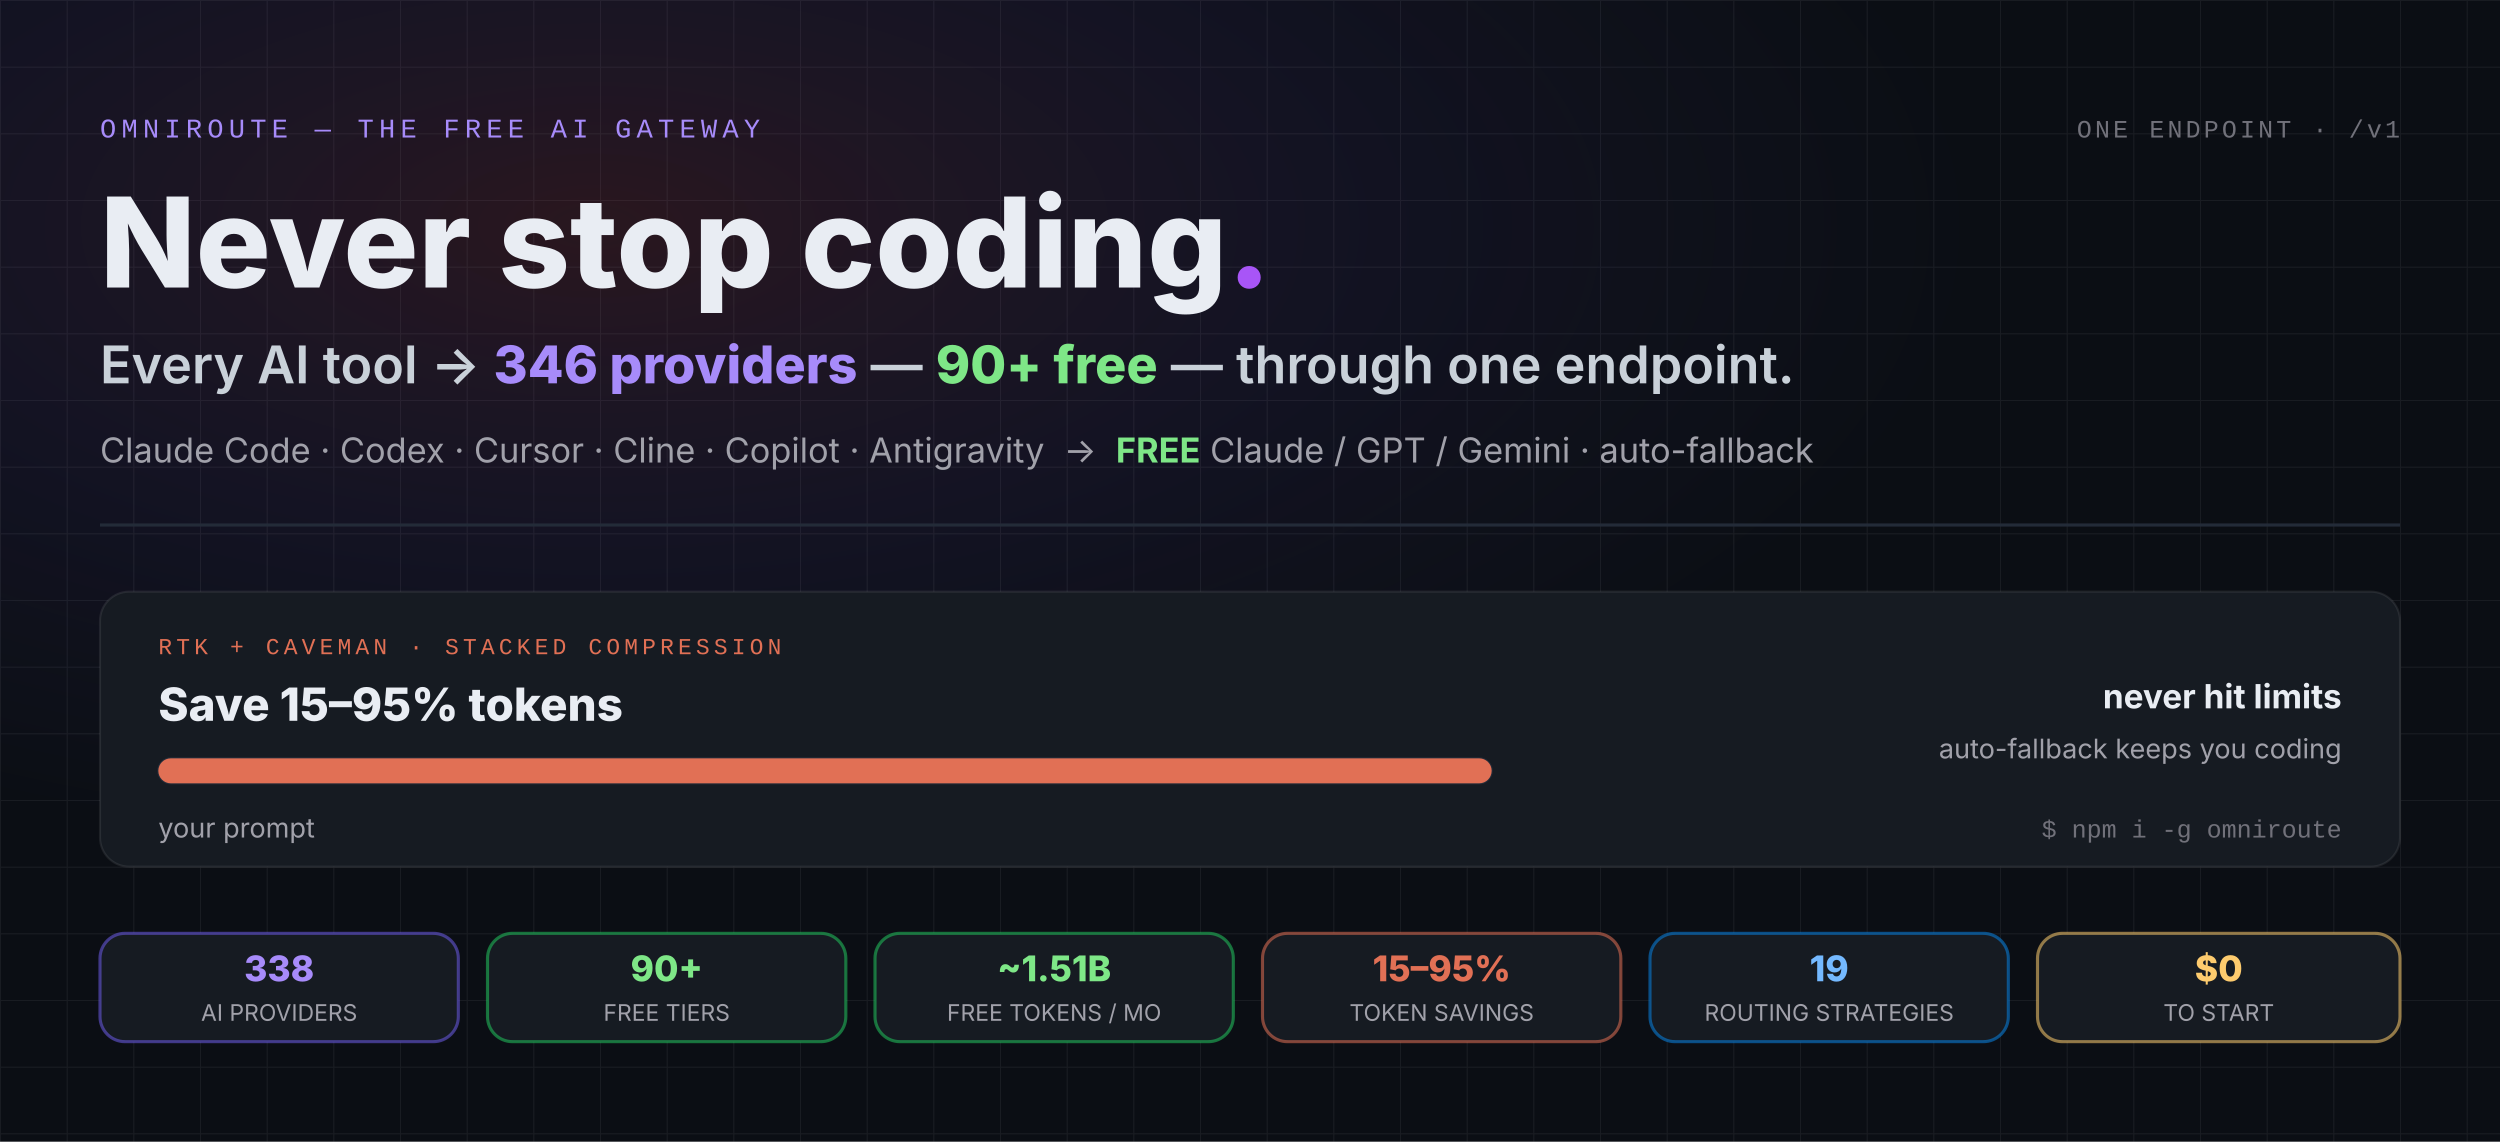
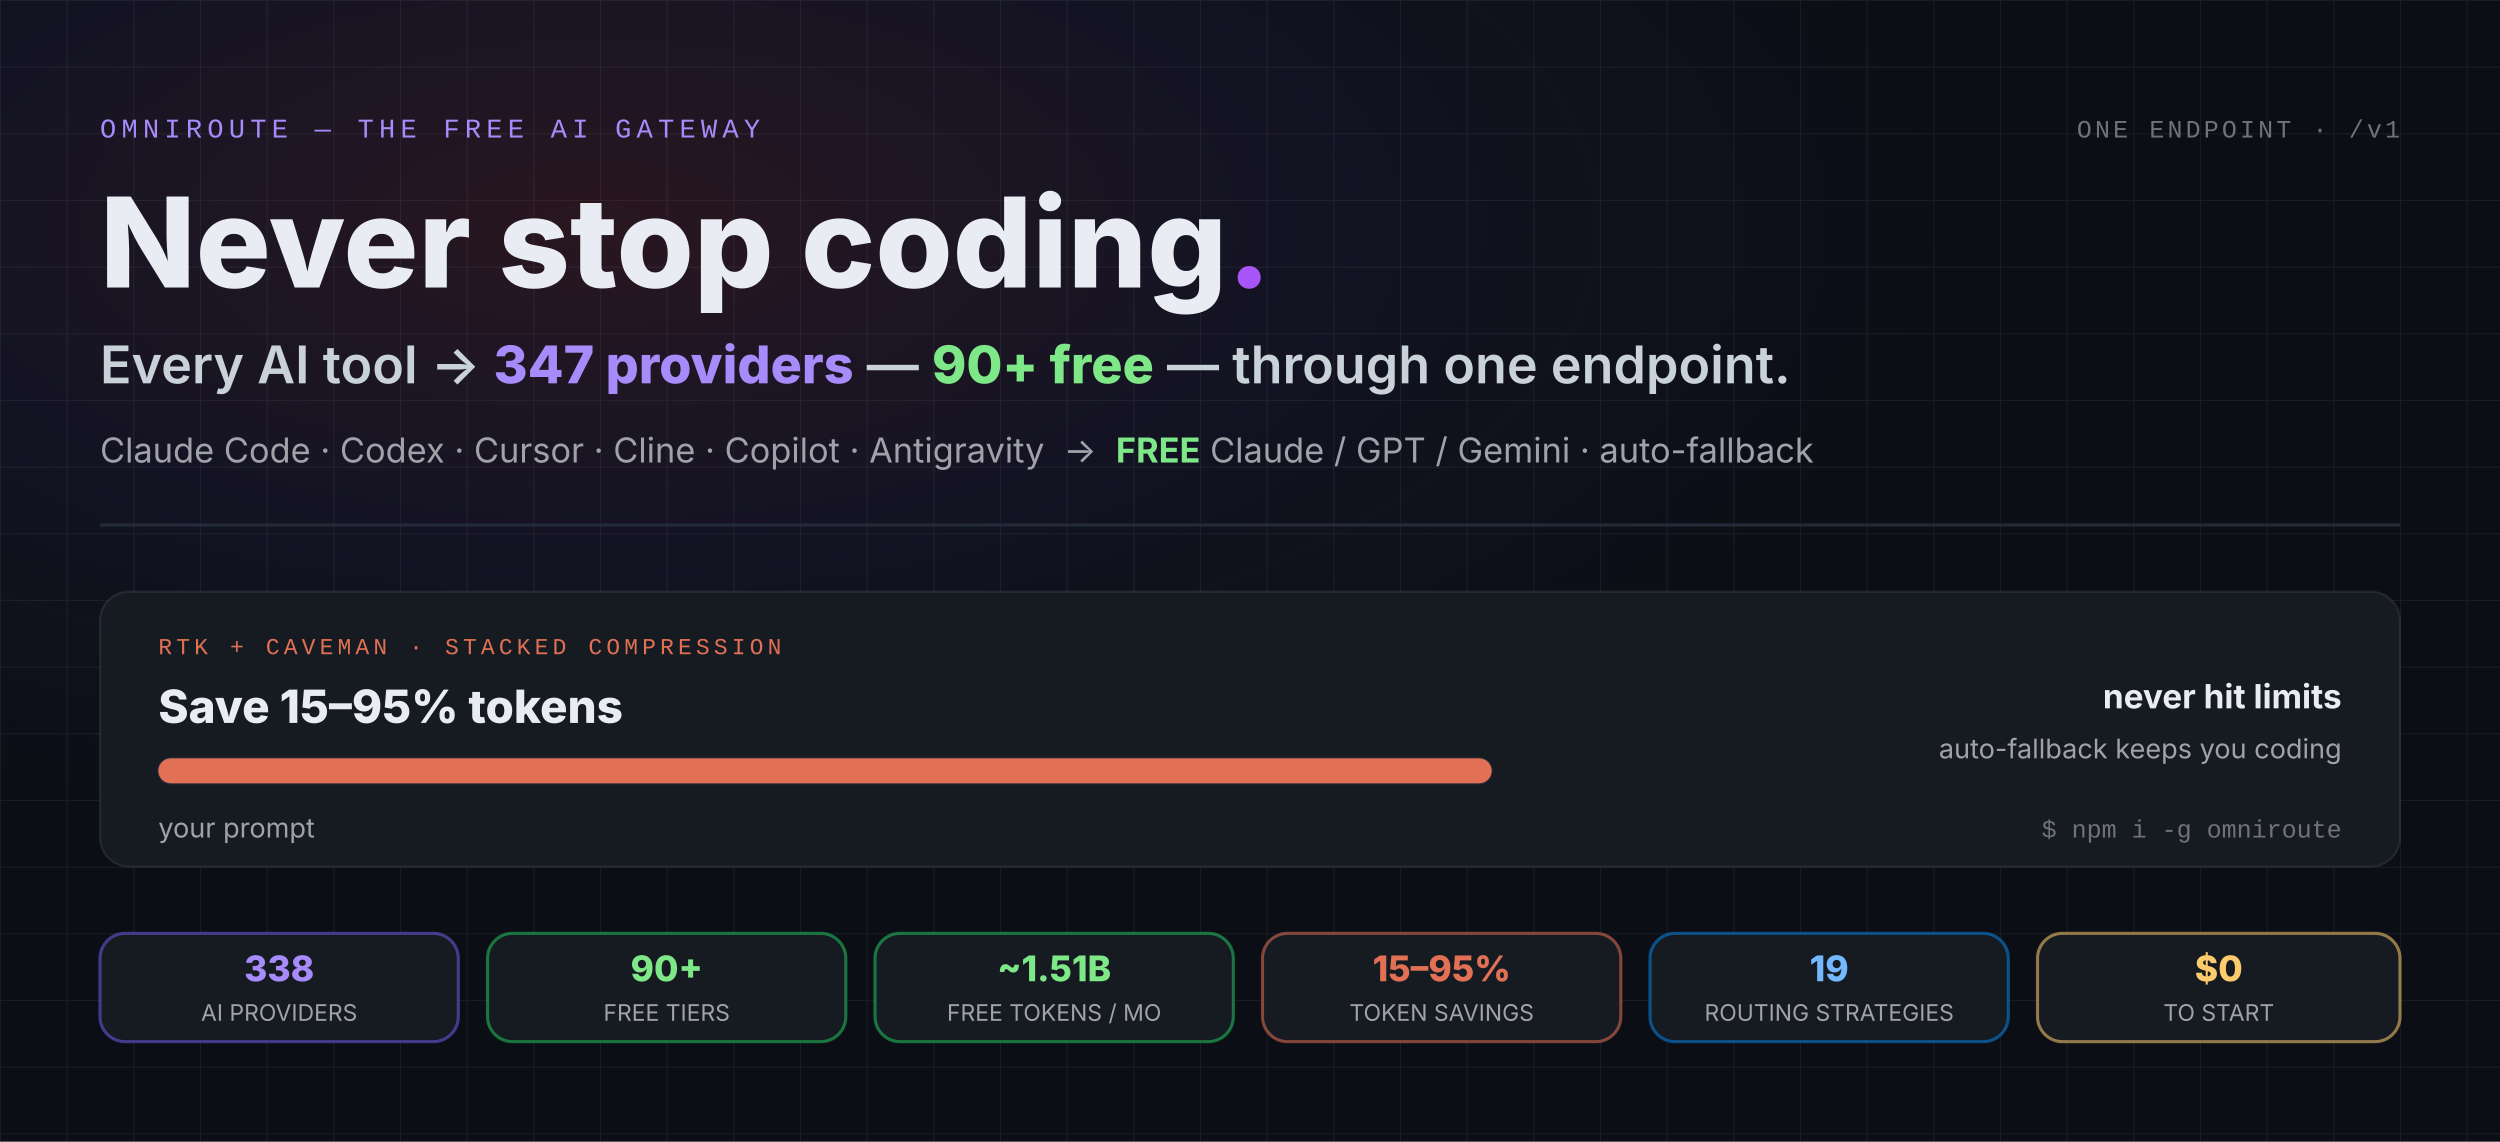
- <svg xmlns="http://www.w3.org/2000/svg" viewBox="0 0 1200 548" role="img" aria-label="OmniRoute hero: Never stop coding. Every AI tool to 346 providers — 90+ free — through one endpoint. Claude Code, Codex, Cursor, Cline, Copilot and Antigravity into free Claude, GPT and Gemini with auto-fallback. RTK + Caveman stacked compression saves 15 to 95 percent of tokens — about 89 percent average on tool-heavy sessions — so you never hit limits. Stats: 346 AI providers, 90+ free tiers, about 1.51B free tokens per month, 15 to 95 percent token savings, 19 routing strategies, zero dollars to start.">
+ <svg xmlns="http://www.w3.org/2000/svg" viewBox="0 0 1200 548" role="img" aria-label="OmniRoute hero: Never stop coding. Every AI tool to 347 providers — 90+ free — through one endpoint. Claude Code, Codex, Cursor, Cline, Copilot and Antigravity into free Claude, GPT and Gemini with auto-fallback. RTK + Caveman stacked compression saves 15 to 95 percent of tokens — about 89 percent average on tool-heavy sessions — so you never hit limits. Stats: 347 AI providers, 90+ free tiers, about 1.51B free tokens per month, 15 to 95 percent token savings, 19 routing strategies, zero dollars to start.">
  <defs>
    <pattern id="gridPaperH" width="32" height="32" patternUnits="userSpaceOnUse">
      <path d="M 32 0 L 0 0 0 32" fill="none" stroke="#ffffff" stroke-opacity="0.06" stroke-width="1" />
    </pattern>
    <radialGradient id="bgGlowH" cx="24%" cy="20%" r="55%">
      <stop offset="0%" stop-color="#e54d5e" stop-opacity="0.14" />
      <stop offset="55%" stop-color="#8b5cf6" stop-opacity="0.06" />
      <stop offset="100%" stop-color="#6366f1" stop-opacity="0" />
    </radialGradient>
    <linearGradient id="gradBrandH" x1="0" y1="0" x2="1" y2="1">
      <stop offset="0%" stop-color="#e54d5e" />
      <stop offset="100%" stop-color="#a855f7" />
    </linearGradient>
    <path id="dividerPathH" d="M 48,252 L 1152,252" />
  </defs>
  <rect width="1200" height="548" fill="#0b0e14" />
  <rect width="1200" height="548" fill="url(#gridPaperH)" />
  <rect width="1200" height="548" fill="url(#bgGlowH)" />
  <text x="48" y="66" font-family="Consolas, 'Courier New', monospace" font-size="13" letter-spacing="2.5" fill="#a78bfa">OMNIROUTE — THE FREE AI GATEWAY</text>
  <text x="1152" y="66" text-anchor="end" font-family="Consolas, 'Courier New', monospace" font-size="12" letter-spacing="1.5" fill="#71717a">ONE ENDPOINT · /v1</text>
  <text x="48" y="138" font-family="Inter, 'Segoe UI', Arial, Helvetica, system-ui, sans-serif" font-size="60" font-weight="800" fill="#e9edf3">Never stop coding<tspan fill="#a855f7">.</tspan>
  </text>
-   <text x="48" y="184" font-family="Inter, 'Segoe UI', Arial, Helvetica, system-ui, sans-serif" font-size="25" font-weight="600" fill="#c9d1d9">Every AI tool → <tspan fill="#a78bfa" font-weight="800">346 providers</tspan> — <tspan fill="#7ee787" font-weight="800">90+ free</tspan> — through one endpoint.</text>
+   <text x="48" y="184" font-family="Inter, 'Segoe UI', Arial, Helvetica, system-ui, sans-serif" font-size="25" font-weight="600" fill="#c9d1d9">Every AI tool → <tspan fill="#a78bfa" font-weight="800">347 providers</tspan> — <tspan fill="#7ee787" font-weight="800">90+ free</tspan> — through one endpoint.</text>
  <text x="48" y="222" font-family="Inter, 'Segoe UI', Arial, Helvetica, system-ui, sans-serif" font-size="16.5" fill="#a1a1aa">Claude Code · Codex · Cursor · Cline · Copilot · Antigravity  →  <tspan fill="#7ee787" font-weight="700">FREE</tspan> Claude / GPT / Gemini · auto-fallback</text>
  <line x1="48" y1="252" x2="1152" y2="252" stroke="#232b38" stroke-width="1.5" />
  <circle r="4" fill="url(#gradBrandH)" opacity="0">
    <animateMotion dur="6s" repeatCount="indefinite" keyPoints="0;1" keyTimes="0;1" calcMode="linear">
      <mpath href="#dividerPathH" />
    </animateMotion>
    <animate attributeName="opacity" values="0;0.9;0.9;0" keyTimes="0;0.08;0.6;0.75" dur="6s" repeatCount="indefinite" />
  </circle>
  <g>
    <rect x="48" y="284" width="1104" height="132" rx="14" fill="#161b22" stroke="#ffffff" stroke-opacity="0.08" stroke-width="1" />
    <text x="76" y="314" font-family="Consolas, 'Courier New', monospace" font-size="11" letter-spacing="2" fill="#e17055">RTK + CAVEMAN · STACKED COMPRESSION</text>
-     <text x="76" y="346" font-family="Inter, 'Segoe UI', Arial, Helvetica, system-ui, sans-serif" font-size="22" font-weight="800" fill="#e9edf3">Save 15–95% tokens</text>
+     <text x="76" y="347" font-family="Inter, 'Segoe UI', Arial, Helvetica, system-ui, sans-serif" font-size="22" font-weight="800" fill="#e9edf3">Save 15–95% tokens</text>
    <rect x="76" y="364" width="640" height="12" rx="6" fill="#0b0e14" stroke="#232b38" stroke-width="1" />
    <rect x="76" y="364" width="640" height="12" rx="6" fill="#e17055">
      <animate attributeName="width" values="640;640;70;70;640" keyTimes="0;0.12;0.5;0.88;1" dur="8s" repeatCount="indefinite" calcMode="spline" keySplines="0.4 0 0.2 1;0.4 0 0.2 1;0.4 0 0.2 1;0.4 0 0.2 1" />
    </rect>
    <text x="76" y="402" font-family="Inter, 'Segoe UI', Arial, Helvetica, system-ui, sans-serif" font-size="13" fill="#a1a1aa">your prompt
      <animate attributeName="opacity" values="1;1;0;0;1" keyTimes="0;0.12;0.35;0.88;1" dur="8s" repeatCount="indefinite" calcMode="discrete" />
    </text>
    <text x="76" y="402" font-family="Inter, 'Segoe UI', Arial, Helvetica, system-ui, sans-serif" font-size="13" font-weight="700" fill="#e17055" opacity="0">−89% avg on tool-heavy sessions
      <animate attributeName="opacity" values="0;0;1;1;0" keyTimes="0;0.35;0.36;0.88;1" dur="8s" repeatCount="indefinite" calcMode="discrete" />
    </text>
    <text x="1124" y="340" text-anchor="end" font-family="Inter, 'Segoe UI', Arial, Helvetica, system-ui, sans-serif" font-size="16" font-weight="700" fill="#e9edf3">never hit limits</text>
    <text x="1124" y="364" text-anchor="end" font-family="Inter, 'Segoe UI', Arial, Helvetica, system-ui, sans-serif" font-size="13" fill="#a1a1aa">auto-fallback keeps you coding</text>
    <text x="1124" y="402" text-anchor="end" font-family="Consolas, 'Courier New', monospace" font-size="12" fill="#71717a">$ npm i -g omniroute</text>
  </g>
  <g font-family="Inter, 'Segoe UI', Arial, Helvetica, system-ui, sans-serif" text-anchor="middle">
    <rect x="48" y="448" width="172" height="52" rx="12" fill="#161b22" stroke="#6c5ce7" stroke-opacity="0.55" stroke-width="1.5" />
    <text x="134" y="471" font-size="17" font-weight="800" fill="#a78bfa">338</text>
    <text x="134" y="490" font-size="11" fill="#a1a1aa">AI PROVIDERS</text>
    <rect x="234" y="448" width="172" height="52" rx="12" fill="#161b22" stroke="#22c55e" stroke-opacity="0.55" stroke-width="1.5" />
    <text x="320" y="471" font-size="17" font-weight="800" fill="#7ee787">90+</text>
    <text x="320" y="490" font-size="11" fill="#a1a1aa">FREE TIERS</text>
    <rect x="420" y="448" width="172" height="52" rx="12" fill="#161b22" stroke="#22c55e" stroke-opacity="0.55" stroke-width="1.5" />
    <text x="506" y="471" font-size="17" font-weight="800" fill="#7ee787">~1.51B</text>
    <text x="506" y="490" font-size="11" fill="#a1a1aa">FREE TOKENS / MO</text>
    <rect x="606" y="448" width="172" height="52" rx="12" fill="#161b22" stroke="#e17055" stroke-opacity="0.55" stroke-width="1.5" />
    <text x="692" y="471" font-size="17" font-weight="800" fill="#e17055">15–95%</text>
    <text x="692" y="490" font-size="11" fill="#a1a1aa">TOKEN SAVINGS</text>
    <rect x="792" y="448" width="172" height="52" rx="12" fill="#161b22" stroke="#0984e3" stroke-opacity="0.55" stroke-width="1.5" />
    <text x="878" y="471" font-size="17" font-weight="800" fill="#74b9ff">19</text>
    <text x="878" y="490" font-size="11" fill="#a1a1aa">ROUTING STRATEGIES</text>
    <rect x="978" y="448" width="174" height="52" rx="12" fill="#161b22" stroke="#fdcb6e" stroke-opacity="0.55" stroke-width="1.5" />
    <text x="1065" y="471" font-size="17" font-weight="800" fill="#fdcb6e">$0</text>
    <text x="1065" y="490" font-size="11" fill="#a1a1aa">TO START</text>
  </g>
</svg>
